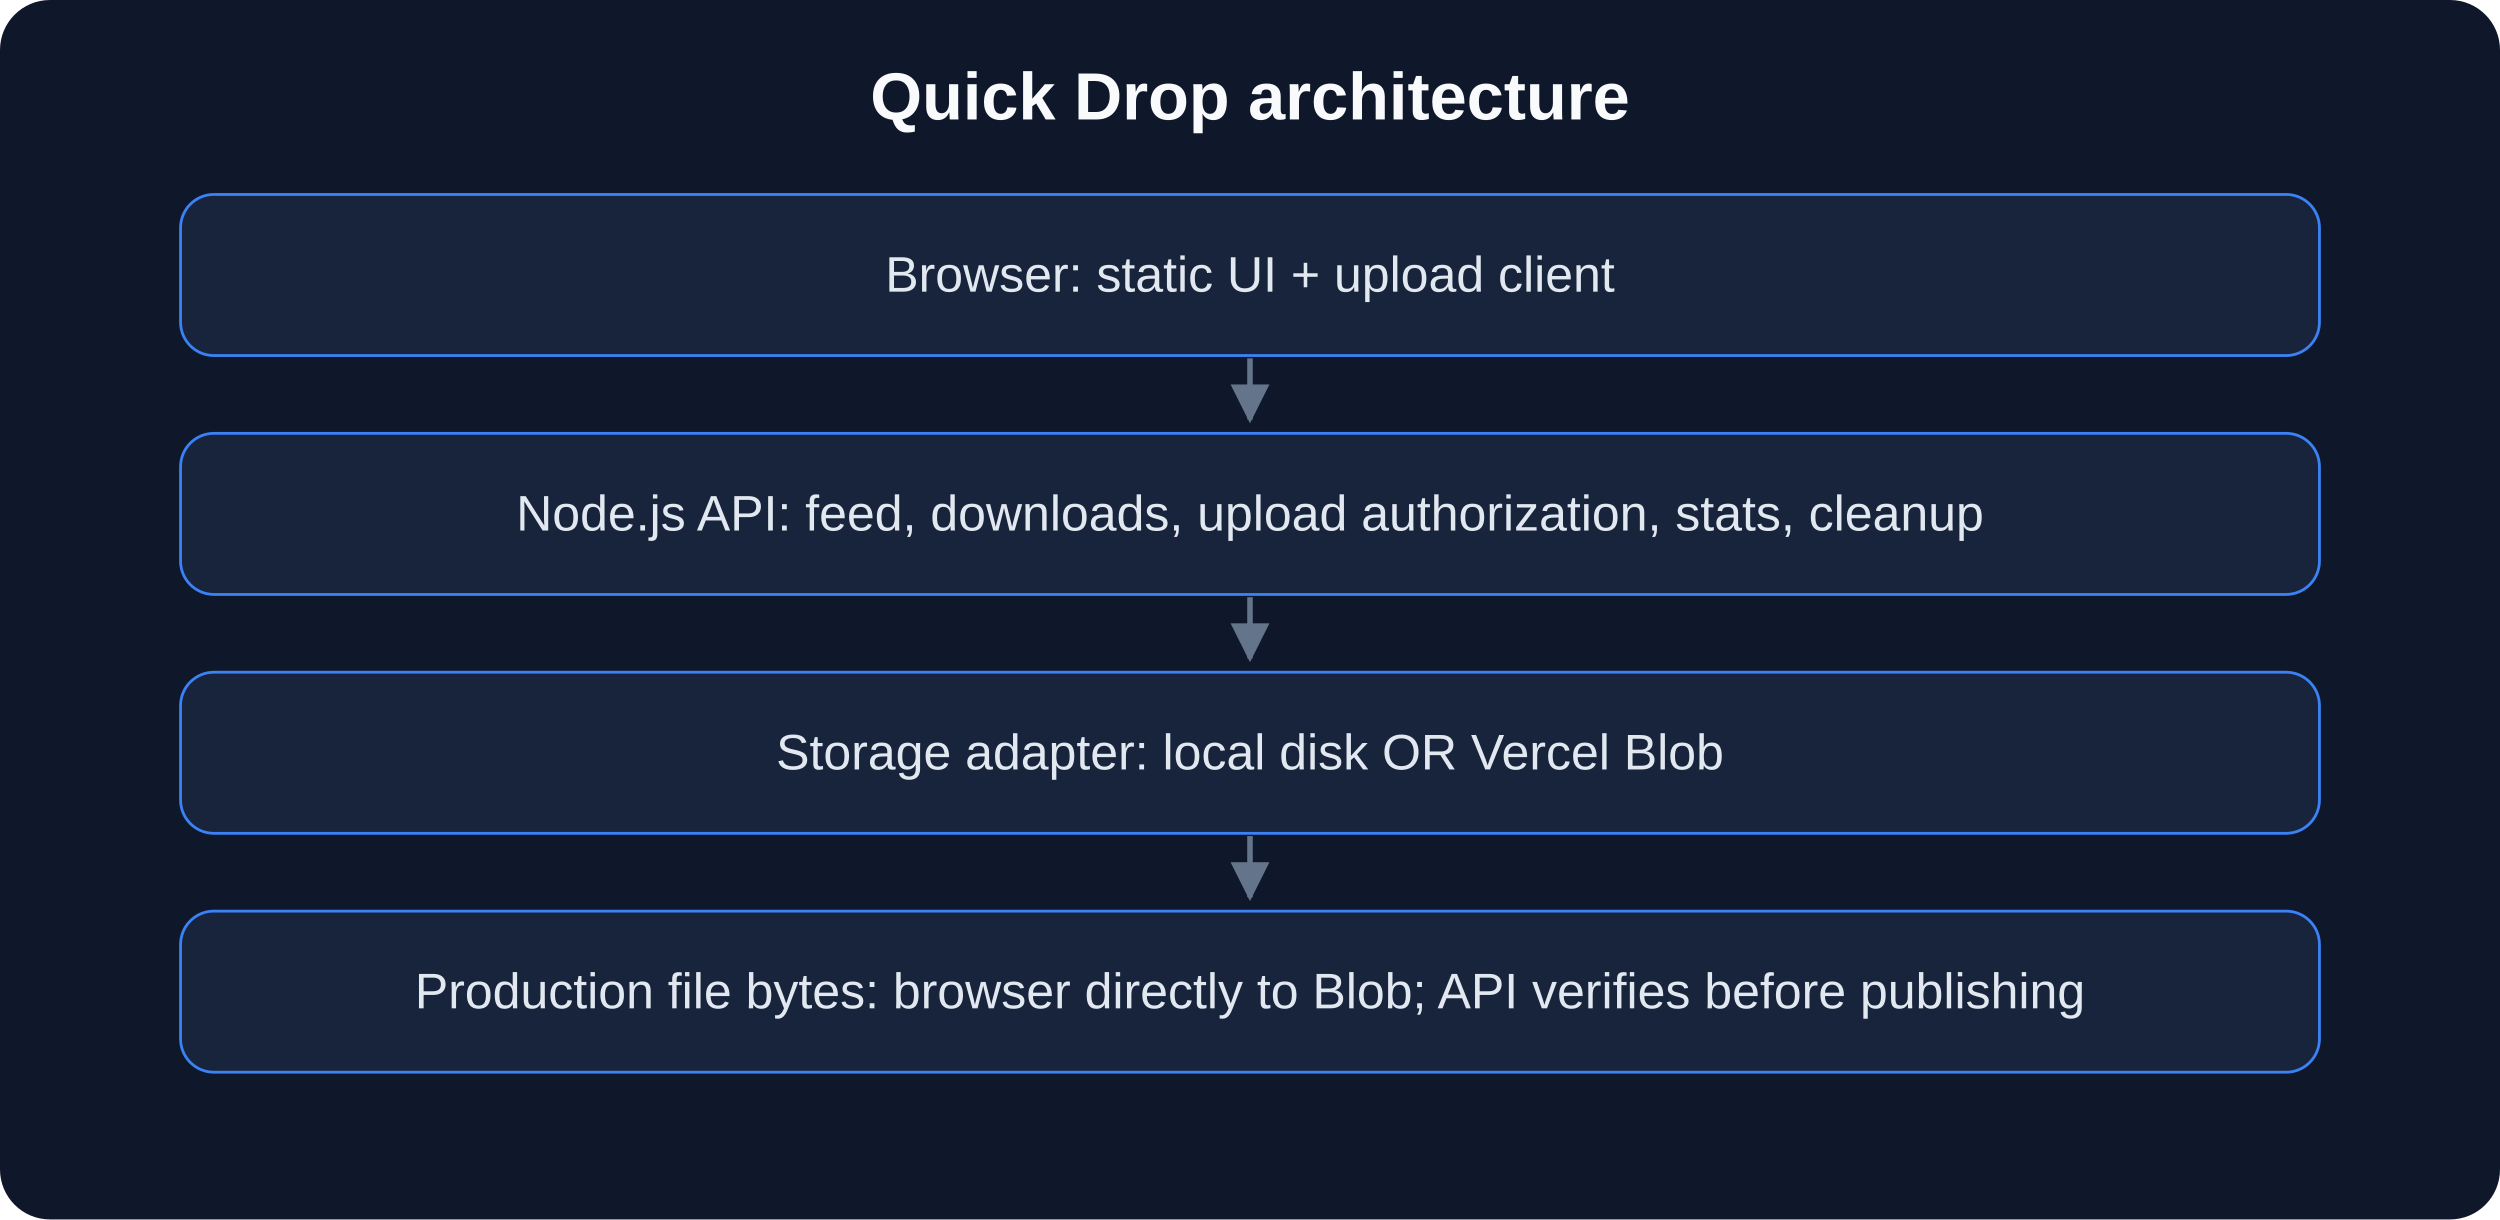
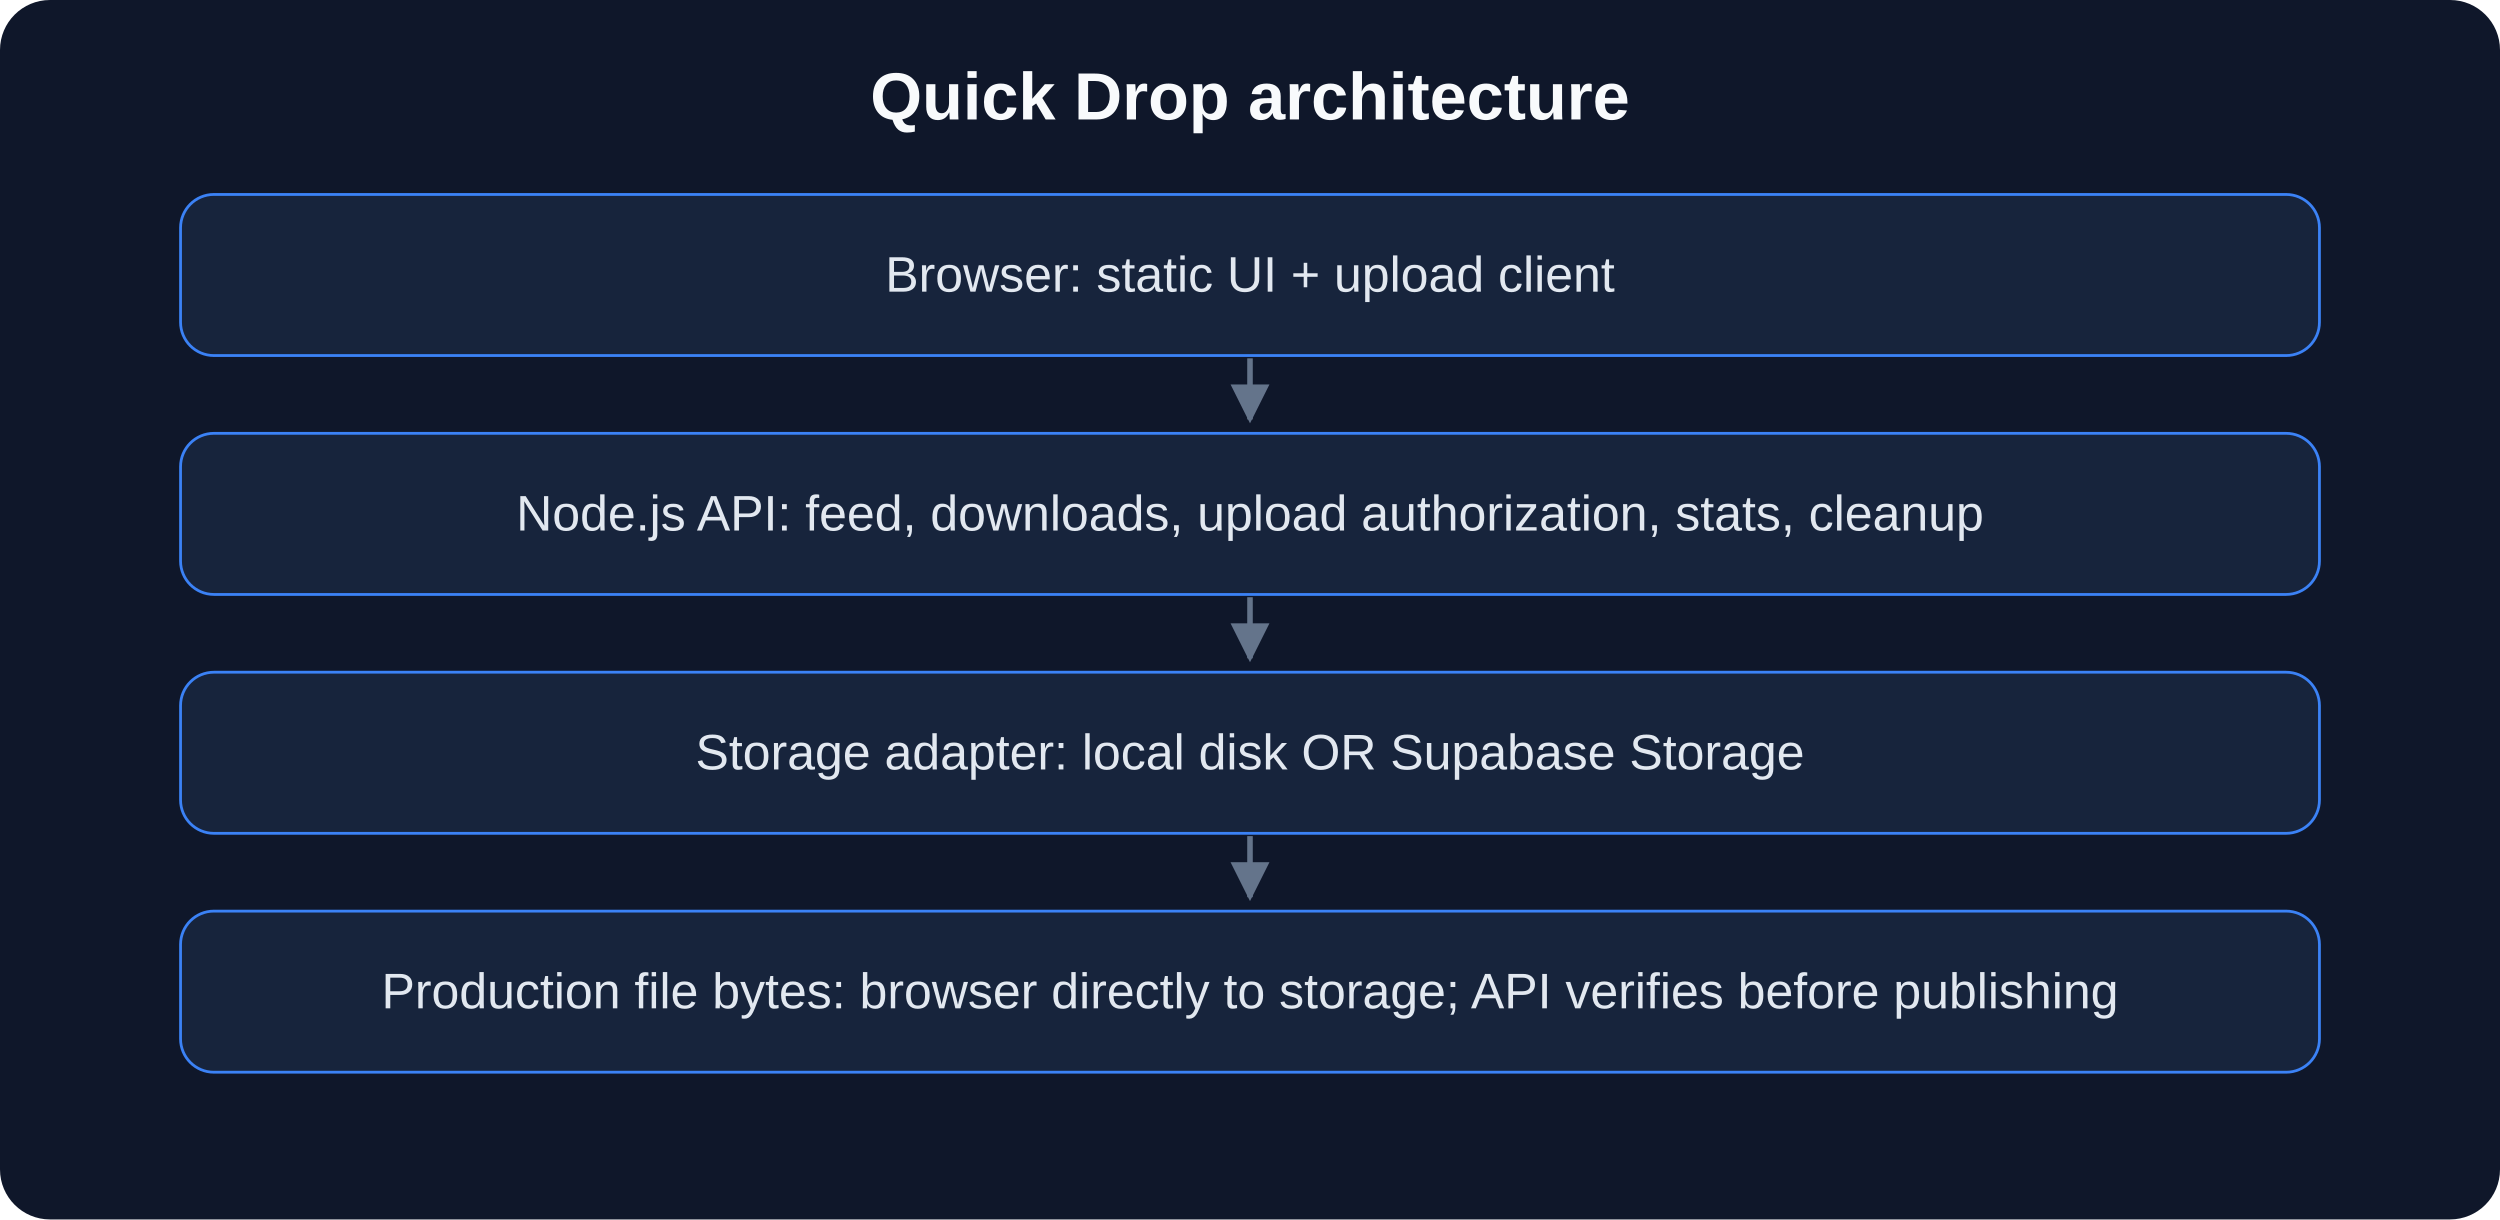
<svg xmlns="http://www.w3.org/2000/svg" viewBox="0 0 900 439" role="img" aria-label="Quick Drop architecture">
  <defs>
    <marker id="arrow" viewBox="0 0 10 10" refX="9" refY="5" markerWidth="7" markerHeight="7" orient="auto">
      <path d="M0 0L10 5L0 10" fill="#64748b" />
    </marker>
  </defs>
  <rect width="900" height="439" rx="18" fill="#0f172a" />
  <g font-family="Arial,Helvetica,sans-serif">
    <text x="450" y="43" text-anchor="middle" fill="#f8fafc" font-size="24" font-weight="700">Quick Drop architecture</text>
    <rect x="65" y="70" width="770" height="58" rx="12" fill="#17243c" stroke="#3b82f6" />
    <text x="450" y="105" text-anchor="middle" font-size="18" fill="#e2e8f0">Browser: static UI + upload client</text>
    <path d="M450 129V151" stroke="#64748b" stroke-width="2" marker-end="url(#arrow)" />
    <rect x="65" y="156" width="770" height="58" rx="12" fill="#17243c" stroke="#3b82f6" />
    <text x="450" y="191" text-anchor="middle" font-size="18" fill="#e2e8f0">Node.js API: feed, downloads, upload authorization, stats, cleanup</text>
    <path d="M450 215V237" stroke="#64748b" stroke-width="2" marker-end="url(#arrow)" />
    <rect x="65" y="242" width="770" height="58" rx="12" fill="#17243c" stroke="#3b82f6" />
-     <text x="450" y="277" text-anchor="middle" font-size="18" fill="#e2e8f0">Storage adapter: local disk OR Vercel Blob</text>
+     <text x="450" y="277" text-anchor="middle" font-size="18" fill="#e2e8f0">Storage adapter: local disk OR Supabase Storage</text>
    <path d="M450 301V323" stroke="#64748b" stroke-width="2" marker-end="url(#arrow)" />
    <rect x="65" y="328" width="770" height="58" rx="12" fill="#17243c" stroke="#3b82f6" />
-     <text x="450" y="363" text-anchor="middle" font-size="18" fill="#e2e8f0">Production file bytes: browser directly to Blob; API verifies before publishing</text>
+     <text x="450" y="363" text-anchor="middle" font-size="18" fill="#e2e8f0">Production file bytes: browser directly to storage; API verifies before publishing</text>
  </g>
</svg>
